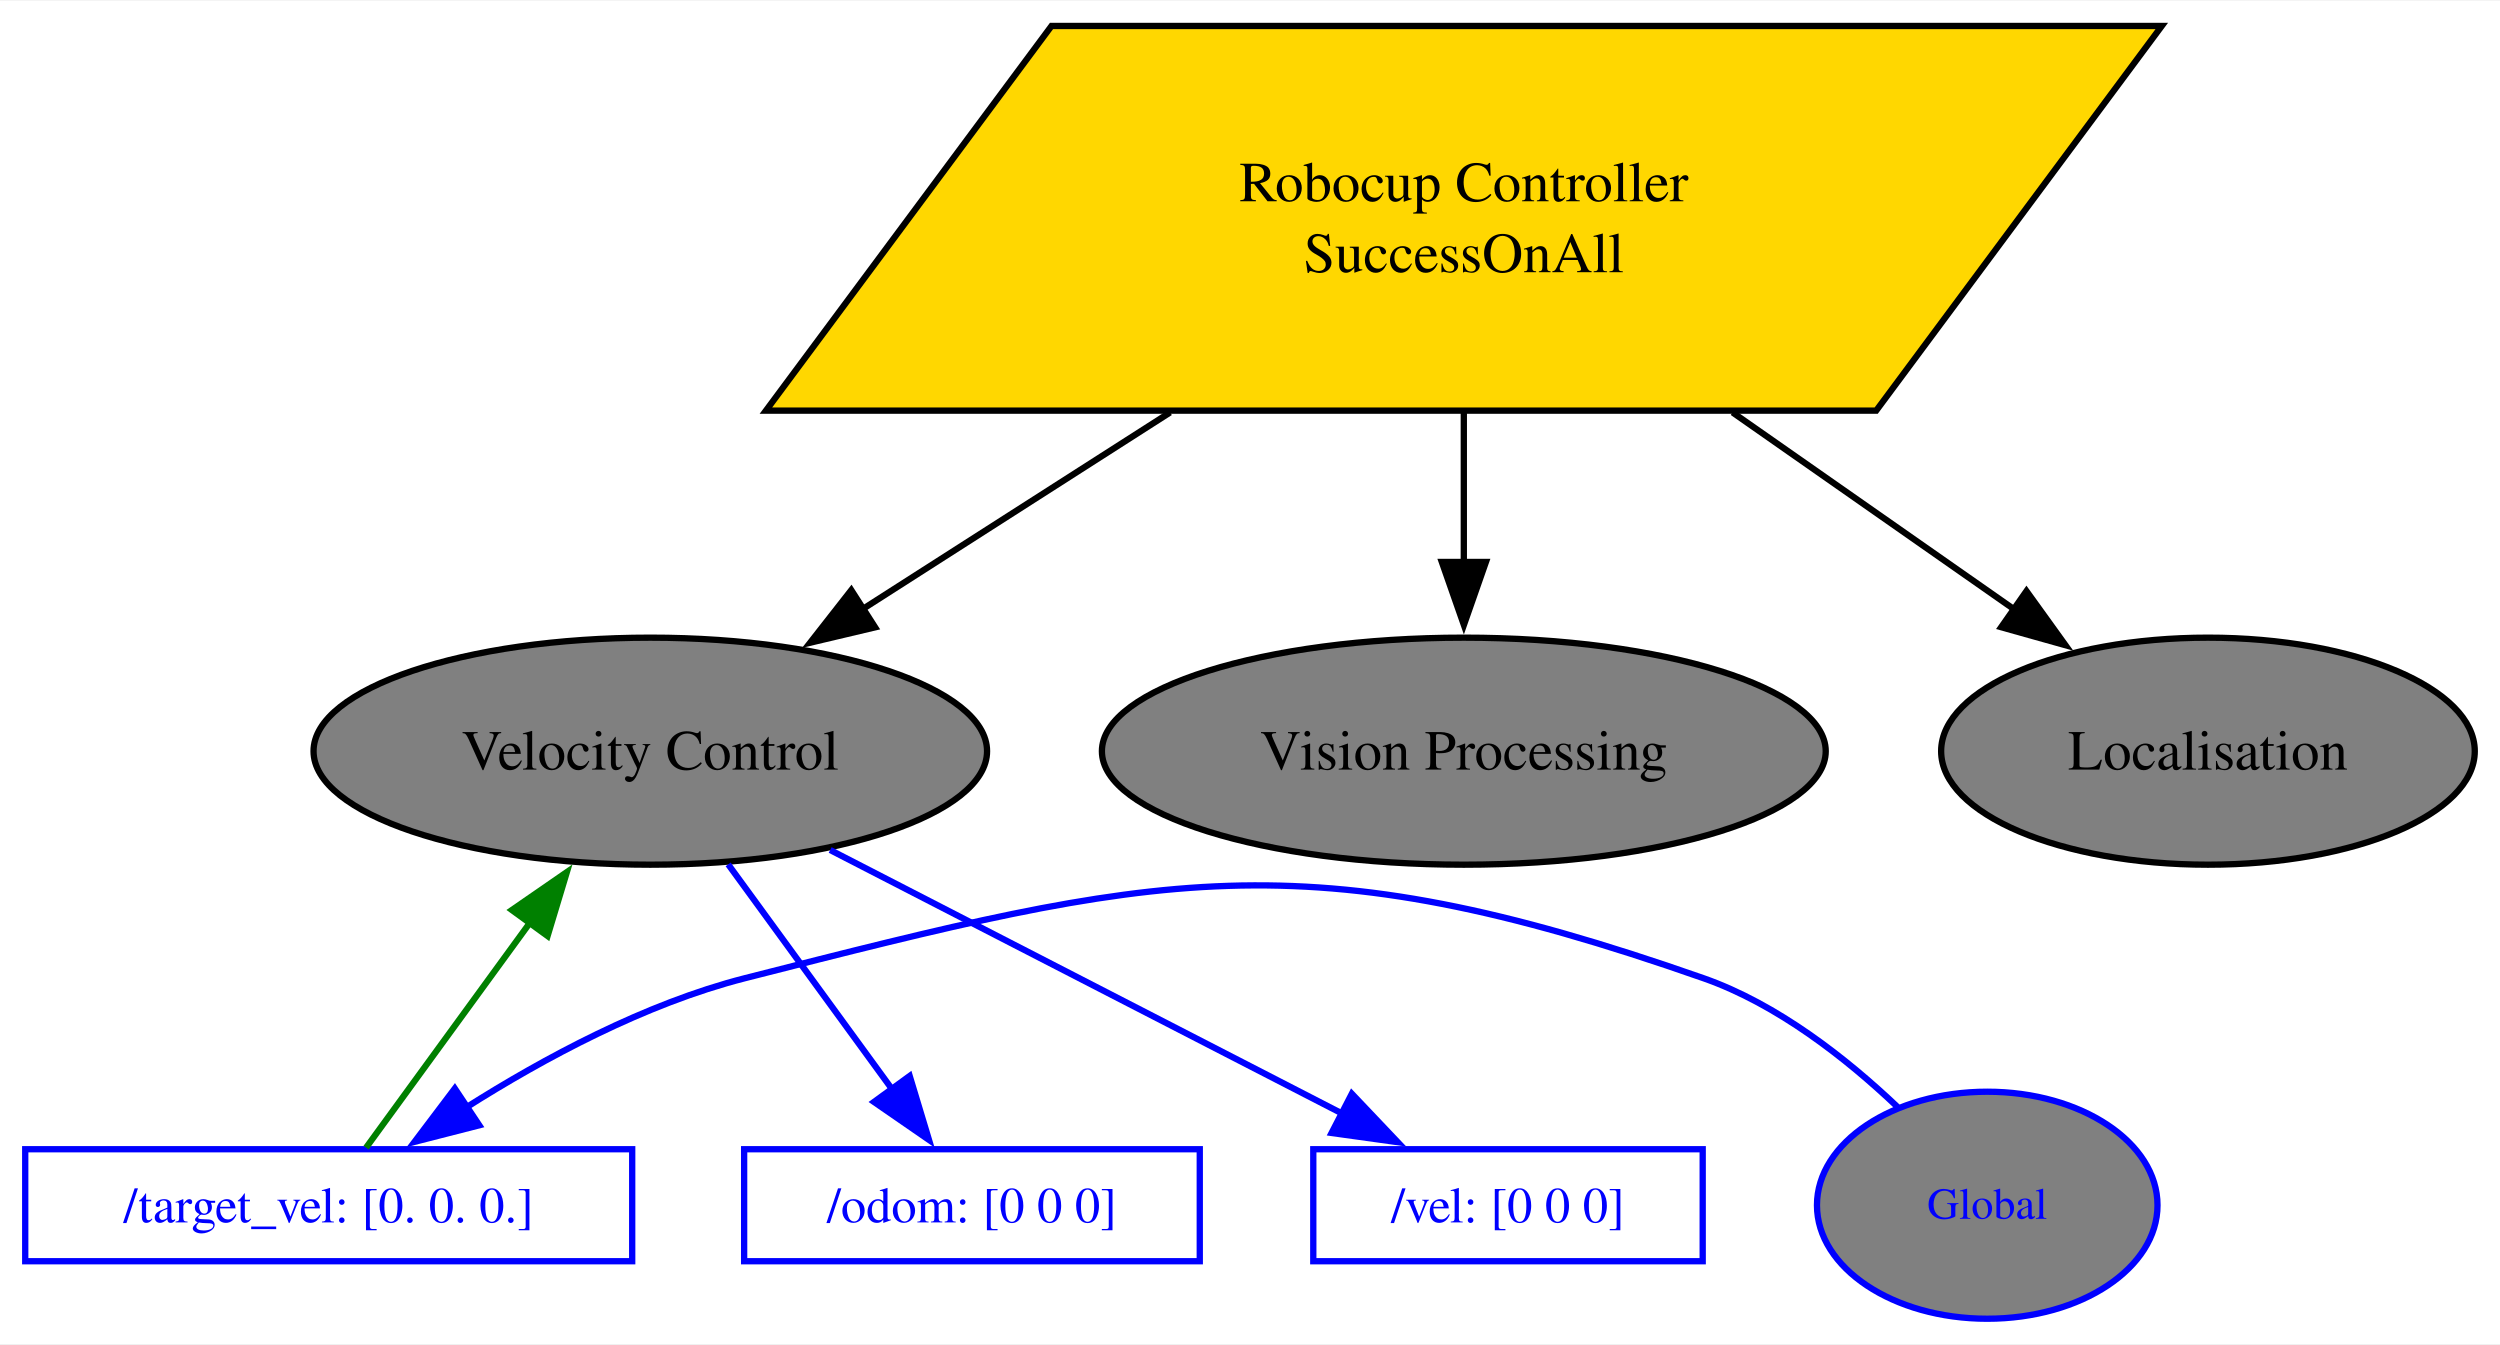
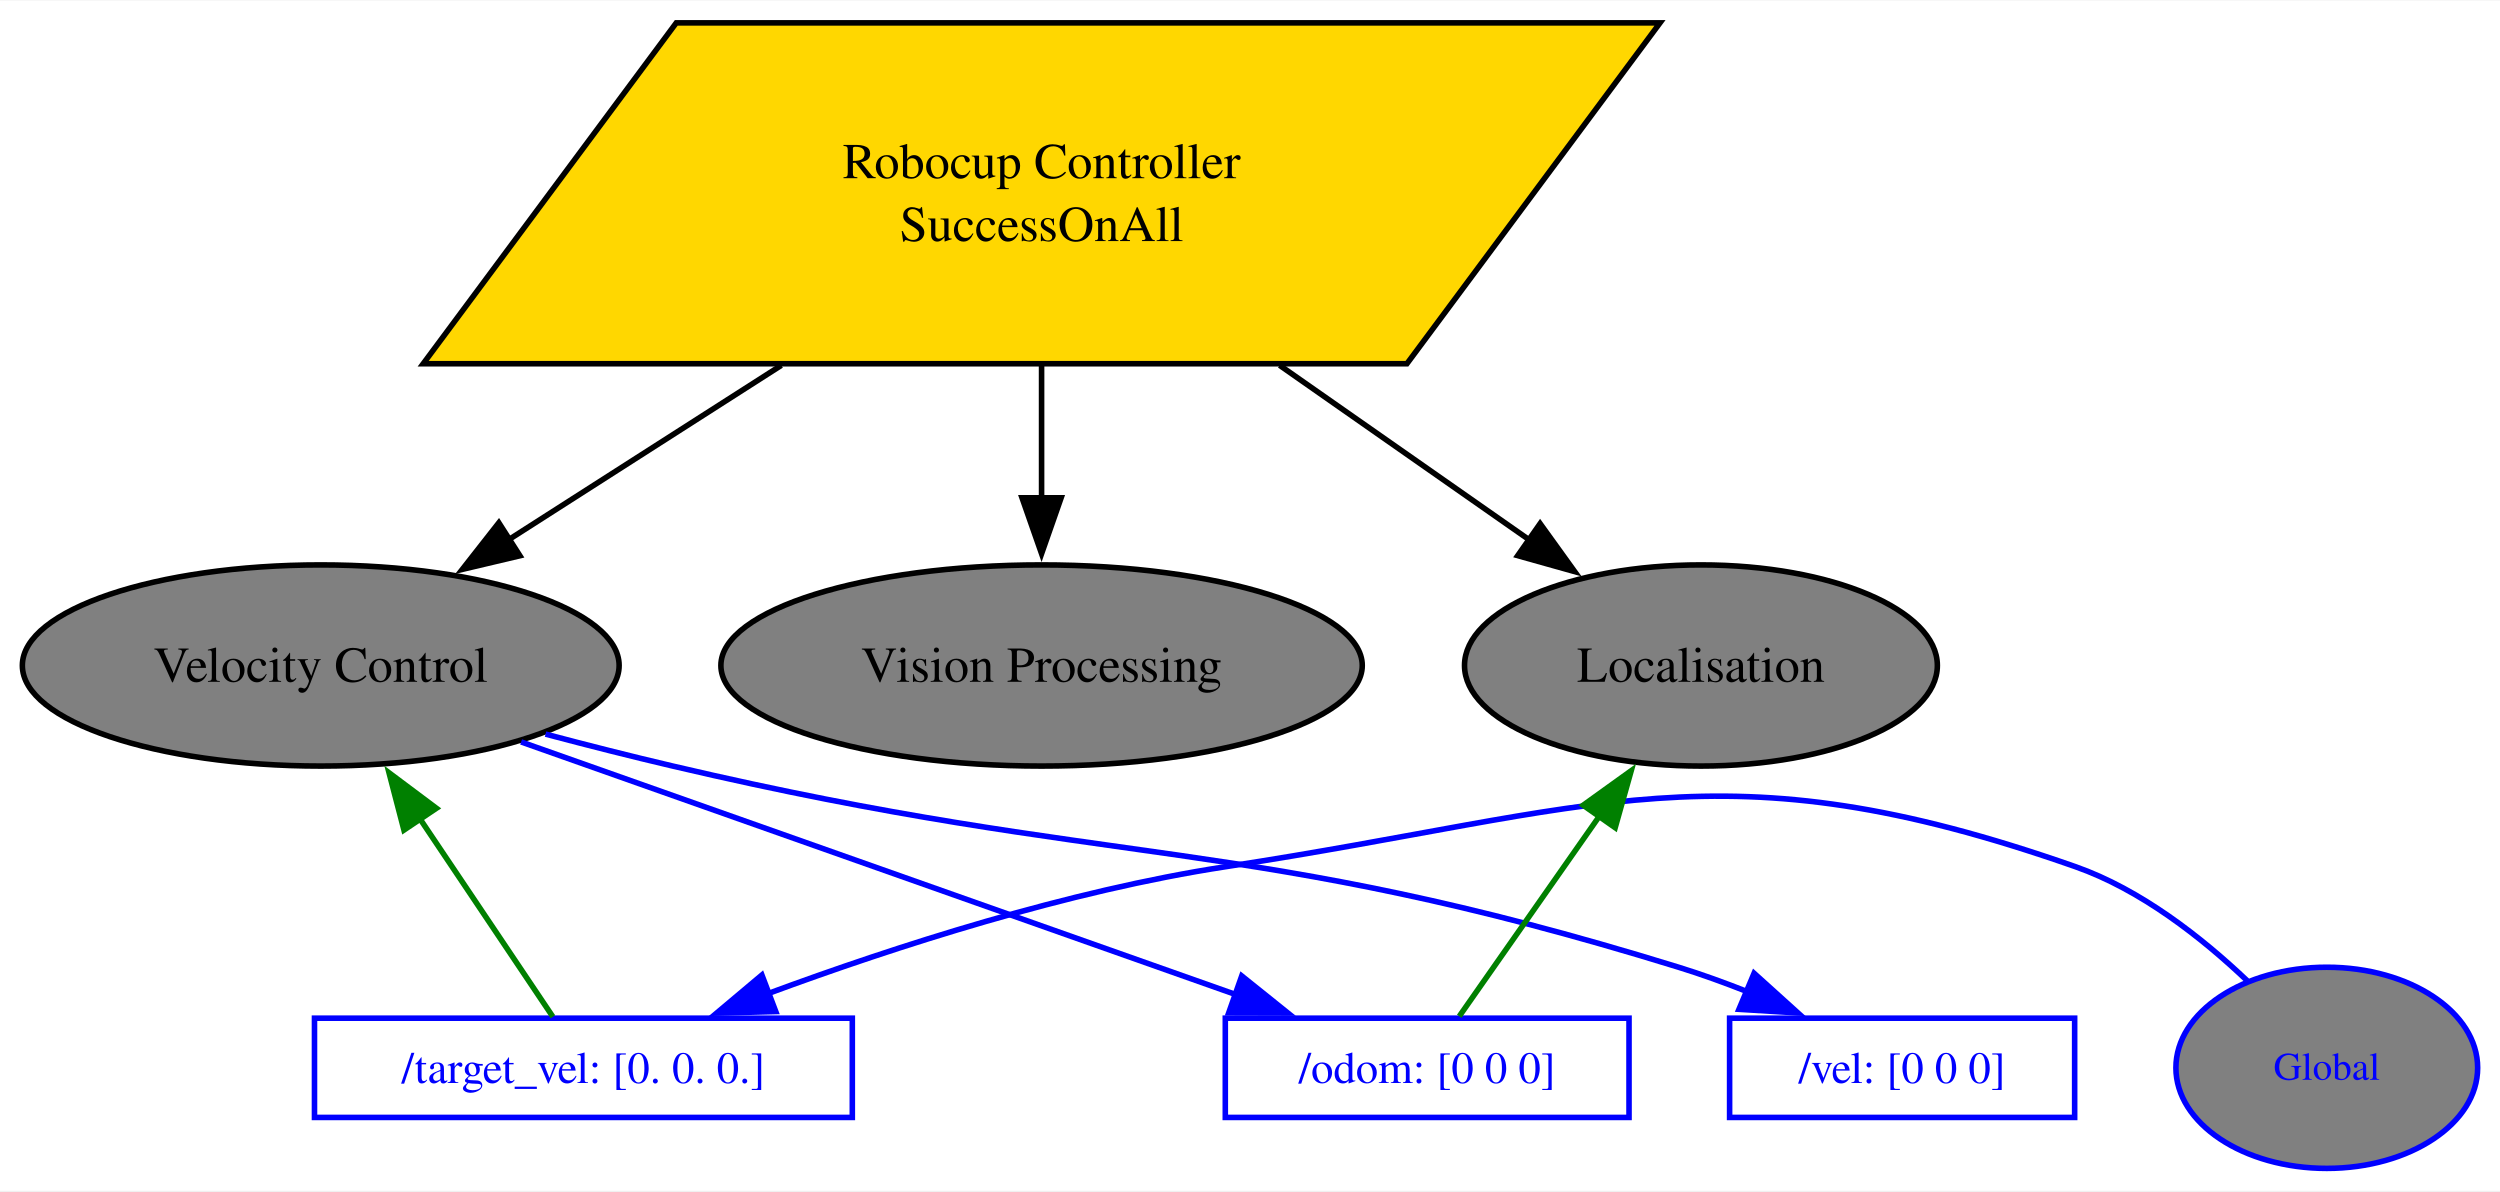
- <svg xmlns="http://www.w3.org/2000/svg" width="396pt" height="213pt" viewBox="0.00 0.00 396.43 213.00">
+ <svg xmlns="http://www.w3.org/2000/svg" width="447pt" height="213pt" viewBox="0.00 0.00 447.40 213.00">
  <g id="graph0" class="graph" transform="scale(1 1) rotate(0) translate(4 209)">
-     <polygon fill="white" stroke="none" points="-4,4 -4,-209 392.43,-209 392.43,4 -4,4" />
+     <polygon fill="white" stroke="none" points="-4,4 -4,-209 443.4,-209 443.4,4 -4,4" />
    <g id="node1" class="node">
-       <polygon fill="gold" stroke="black" points="338.8,-205 162.74,-205 117.45,-144 293.51,-144 338.8,-205" />
-       <text text-anchor="middle" x="228.12" y="-177.2" font-family="Times,serif" font-size="9.00">Robocup Controller</text>
-       <text text-anchor="middle" x="228.12" y="-165.95" font-family="Times,serif" font-size="9.00">SuccessOnAll</text>
+       <polygon fill="gold" stroke="black" points="293.07,-205 117.02,-205 71.73,-144 247.78,-144 293.07,-205" />
+       <text text-anchor="middle" x="182.4" y="-177.2" font-family="Times,serif" font-size="9.00">Robocup Controller</text>
+       <text text-anchor="middle" x="182.4" y="-165.95" font-family="Times,serif" font-size="9.00">SuccessOnAll</text>
    </g>
    <g id="node2" class="node">
-       <ellipse fill="gray" stroke="black" cx="99.12" cy="-90" rx="53.4" ry="18" />
-       <text text-anchor="middle" x="99.12" y="-87.08" font-family="Times,serif" font-size="9.00">Velocity Control</text>
+       <ellipse fill="gray" stroke="black" cx="53.4" cy="-90" rx="53.4" ry="18" />
+       <text text-anchor="middle" x="53.4" y="-87.08" font-family="Times,serif" font-size="9.00">Velocity Control</text>
    </g>
    <g id="edge1" class="edge">
-       <path fill="none" stroke="black" d="M181.55,-143.72C165.33,-133.34 147.47,-121.92 132.53,-112.36" />
-       <polygon fill="black" stroke="black" points="134.77,-109.64 124.46,-107.2 130.99,-115.54 134.77,-109.64" />
+       <path fill="none" stroke="black" d="M135.83,-143.72C119.61,-133.34 101.74,-121.92 86.8,-112.36" />
+       <polygon fill="black" stroke="black" points="89.04,-109.64 78.73,-107.2 85.27,-115.54 89.04,-109.64" />
    </g>
    <g id="node3" class="node">
-       <ellipse fill="gray" stroke="black" cx="228.12" cy="-90" rx="57.39" ry="18" />
-       <text text-anchor="middle" x="228.12" y="-87.08" font-family="Times,serif" font-size="9.00">Vision Processing</text>
+       <ellipse fill="gray" stroke="black" cx="182.4" cy="-90" rx="57.39" ry="18" />
+       <text text-anchor="middle" x="182.4" y="-87.08" font-family="Times,serif" font-size="9.00">Vision Processing</text>
    </g>
    <g id="edge2" class="edge">
-       <path fill="none" stroke="black" d="M228.12,-143.72C228.12,-135.96 228.12,-127.62 228.12,-119.91" />
-       <polygon fill="black" stroke="black" points="231.63,-120.01 228.13,-110.01 224.63,-120.01 231.63,-120.01" />
+       <path fill="none" stroke="black" d="M182.4,-143.72C182.4,-135.96 182.4,-127.62 182.4,-119.91" />
+       <polygon fill="black" stroke="black" points="185.9,-120.01 182.4,-110.01 178.9,-120.01 185.9,-120.01" />
    </g>
    <g id="node4" class="node">
-       <ellipse fill="gray" stroke="black" cx="346.12" cy="-90" rx="42.31" ry="18" />
-       <text text-anchor="middle" x="346.12" y="-87.08" font-family="Times,serif" font-size="9.00">Localisation</text>
+       <ellipse fill="gray" stroke="black" cx="300.4" cy="-90" rx="42.31" ry="18" />
+       <text text-anchor="middle" x="300.4" y="-87.08" font-family="Times,serif" font-size="9.00">Localisation</text>
    </g>
    <g id="edge3" class="edge">
-       <path fill="none" stroke="black" d="M270.73,-143.72C285.49,-133.39 301.75,-122.02 315.38,-112.5" />
-       <polygon fill="black" stroke="black" points="317.34,-115.39 323.53,-106.8 313.33,-109.66 317.34,-115.39" />
+       <path fill="none" stroke="black" d="M225,-143.72C239.77,-133.39 256.03,-122.02 269.65,-112.5" />
+       <polygon fill="black" stroke="black" points="271.62,-115.39 277.81,-106.8 267.61,-109.66 271.62,-115.39" />
    </g>
    <g id="node7" class="node">
-       <polygon fill="white" stroke="blue" points="186.25,-26.88 114,-26.88 114,-9.12 186.25,-9.12 186.25,-26.88" />
-       <text text-anchor="middle" x="150.12" y="-15.28" font-family="Times,serif" font-size="8.00" fill="blue">/odom: [0 0 0]</text>
+       <polygon fill="white" stroke="blue" points="287.53,-26.88 215.28,-26.88 215.28,-9.12 287.53,-9.12 287.53,-26.88" />
+       <text text-anchor="middle" x="251.4" y="-15.28" font-family="Times,serif" font-size="8.00" fill="blue">/odom: [0 0 0]</text>
+     </g>
+     <g id="edge7" class="edge">
+       <path fill="none" stroke="blue" d="M89.26,-76.32C125.72,-63.43 181.78,-43.61 217.52,-30.98" />
+       <polygon fill="blue" stroke="blue" points="218.22,-34.44 226.48,-27.81 215.89,-27.84 218.22,-34.44" />
+     </g>
+     <g id="node8" class="node">
+       <polygon fill="white" stroke="blue" points="367.28,-26.88 305.53,-26.88 305.53,-9.12 367.28,-9.12 367.28,-26.88" />
+       <text text-anchor="middle" x="336.4" y="-15.28" font-family="Times,serif" font-size="8.00" fill="blue">/vel: [0 0 0]</text>
+     </g>
+     <g id="edge8" class="edge">
+       <path fill="none" stroke="blue" d="M93.63,-77.72C101.17,-75.72 109.01,-73.73 116.4,-72 195.83,-53.36 218.45,-60.08 296.4,-36 300.46,-34.75 304.67,-33.22 308.77,-31.6" />
+       <polygon fill="blue" stroke="blue" points="309.91,-34.92 317.77,-27.82 307.2,-28.47 309.91,-34.92" />
+     </g>
+     <g id="node5" class="node">
+       <polygon fill="white" stroke="blue" points="148.53,-26.88 52.28,-26.88 52.28,-9.12 148.53,-9.12 148.53,-26.88" />
+       <text text-anchor="middle" x="100.4" y="-15.28" font-family="Times,serif" font-size="8.00" fill="blue">/target_vel: [0. 0. 0.]</text>
+     </g>
+     <g id="edge4" class="edge">
+       <path fill="none" stroke="green" d="M94.94,-27.13C89.08,-35.85 79.48,-50.16 70.98,-62.82" />
+       <polygon fill="green" stroke="green" points="68.29,-60.55 65.62,-70.8 74.1,-64.45 68.29,-60.55" />
+     </g>
+     <g id="node6" class="node">
+       <ellipse fill="gray" stroke="blue" cx="412.4" cy="-18" rx="27" ry="18" />
+       <text text-anchor="middle" x="412.4" y="-15.85" font-family="Times,serif" font-size="7.00" fill="blue">Global</text>
+     </g>
+     <g id="edge5" class="edge">
+       <path fill="none" stroke="blue" d="M398.18,-33.57C390.03,-41.32 379.11,-49.89 367.4,-54 303.65,-76.36 282.18,-64.21 215.4,-54 187.09,-49.67 156.18,-39.68 133.54,-31.32" />
+       <polygon fill="blue" stroke="blue" points="134.83,-28.07 124.24,-27.79 132.35,-34.61 134.83,-28.07" />
    </g>
    <g id="edge6" class="edge">
-       <path fill="none" stroke="blue" d="M111.47,-72.05C119.33,-61.26 129.5,-47.31 137.43,-36.43" />
-       <polygon fill="blue" stroke="blue" points="140.25,-38.5 143.31,-28.36 134.59,-34.38 140.25,-38.5" />
-     </g>
-     <g id="node8" class="node">
-       <polygon fill="white" stroke="blue" points="266,-26.88 204.25,-26.88 204.25,-9.12 266,-9.12 266,-26.88" />
-       <text text-anchor="middle" x="235.12" y="-15.28" font-family="Times,serif" font-size="8.00" fill="blue">/vel: [0 0 0]</text>
-     </g>
-     <g id="edge7" class="edge">
-       <path fill="none" stroke="blue" d="M127.64,-74.33C151.57,-62 185.5,-44.54 208.8,-32.55" />
-       <polygon fill="blue" stroke="blue" points="210.36,-35.68 217.65,-28 207.15,-29.46 210.36,-35.68" />
-     </g>
-     <g id="node5" class="node">
-       <polygon fill="white" stroke="blue" points="96.25,-26.88 0,-26.88 0,-9.12 96.25,-9.12 96.25,-26.88" />
-       <text text-anchor="middle" x="48.12" y="-15.28" font-family="Times,serif" font-size="8.00" fill="blue">/target_vel: [0. 0. 0.]</text>
-     </g>
-     <g id="edge4" class="edge">
-       <path fill="none" stroke="green" d="M54.05,-27.13C60.4,-35.85 70.83,-50.16 80.05,-62.82" />
-       <polygon fill="green" stroke="green" points="77.17,-64.81 85.89,-70.83 82.83,-60.69 77.17,-64.81" />
-     </g>
-     <g id="node6" class="node">
-       <ellipse fill="gray" stroke="blue" cx="311.12" cy="-18" rx="27" ry="18" />
-       <text text-anchor="middle" x="311.12" y="-15.85" font-family="Times,serif" font-size="7.00" fill="blue">Global</text>
-     </g>
-     <g id="edge5" class="edge">
-       <path fill="none" stroke="blue" d="M296.91,-33.57C288.76,-41.32 277.83,-49.89 266.12,-54 202.38,-76.36 179.59,-70.69 114.12,-54 98.32,-49.97 82.21,-41.29 69.87,-33.47" />
-       <polygon fill="blue" stroke="blue" points="72,-30.68 61.73,-28.05 68.12,-36.51 72,-30.68" />
+       <path fill="none" stroke="green" d="M257.15,-27.22C263.32,-36.03 273.42,-50.46 282.31,-63.16" />
+       <polygon fill="green" stroke="green" points="279.32,-64.99 287.92,-71.17 285.05,-60.97 279.32,-64.99" />
    </g>
  </g>
</svg>
